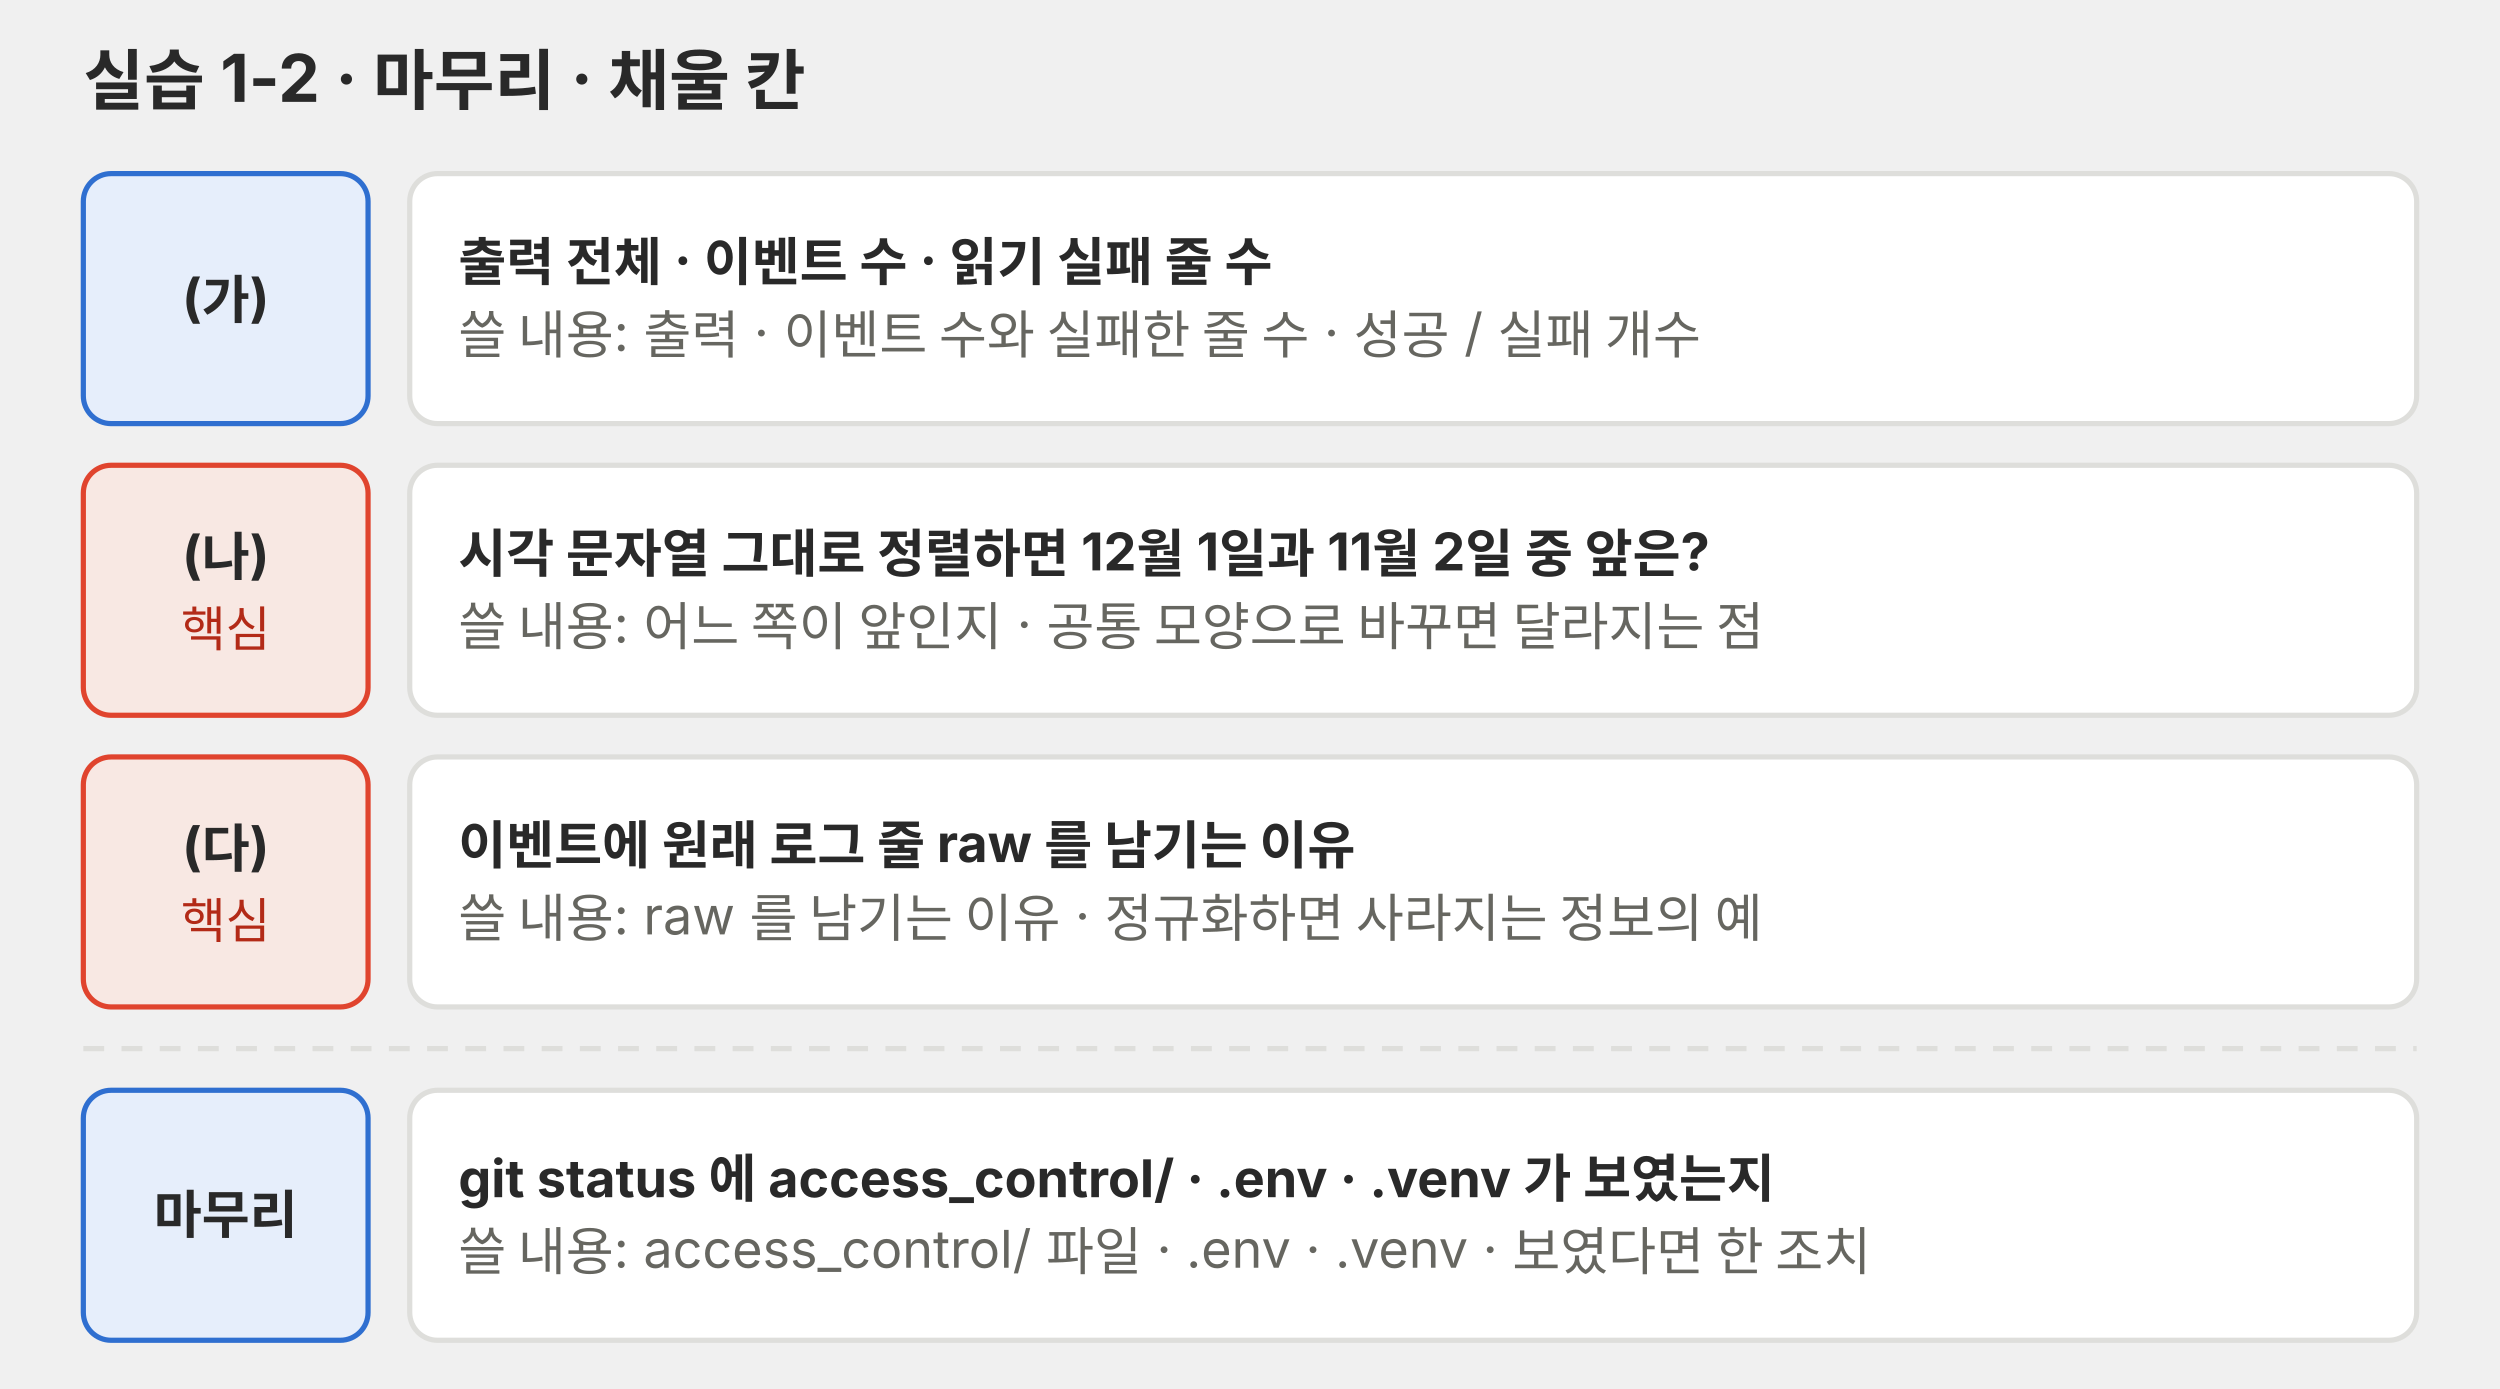
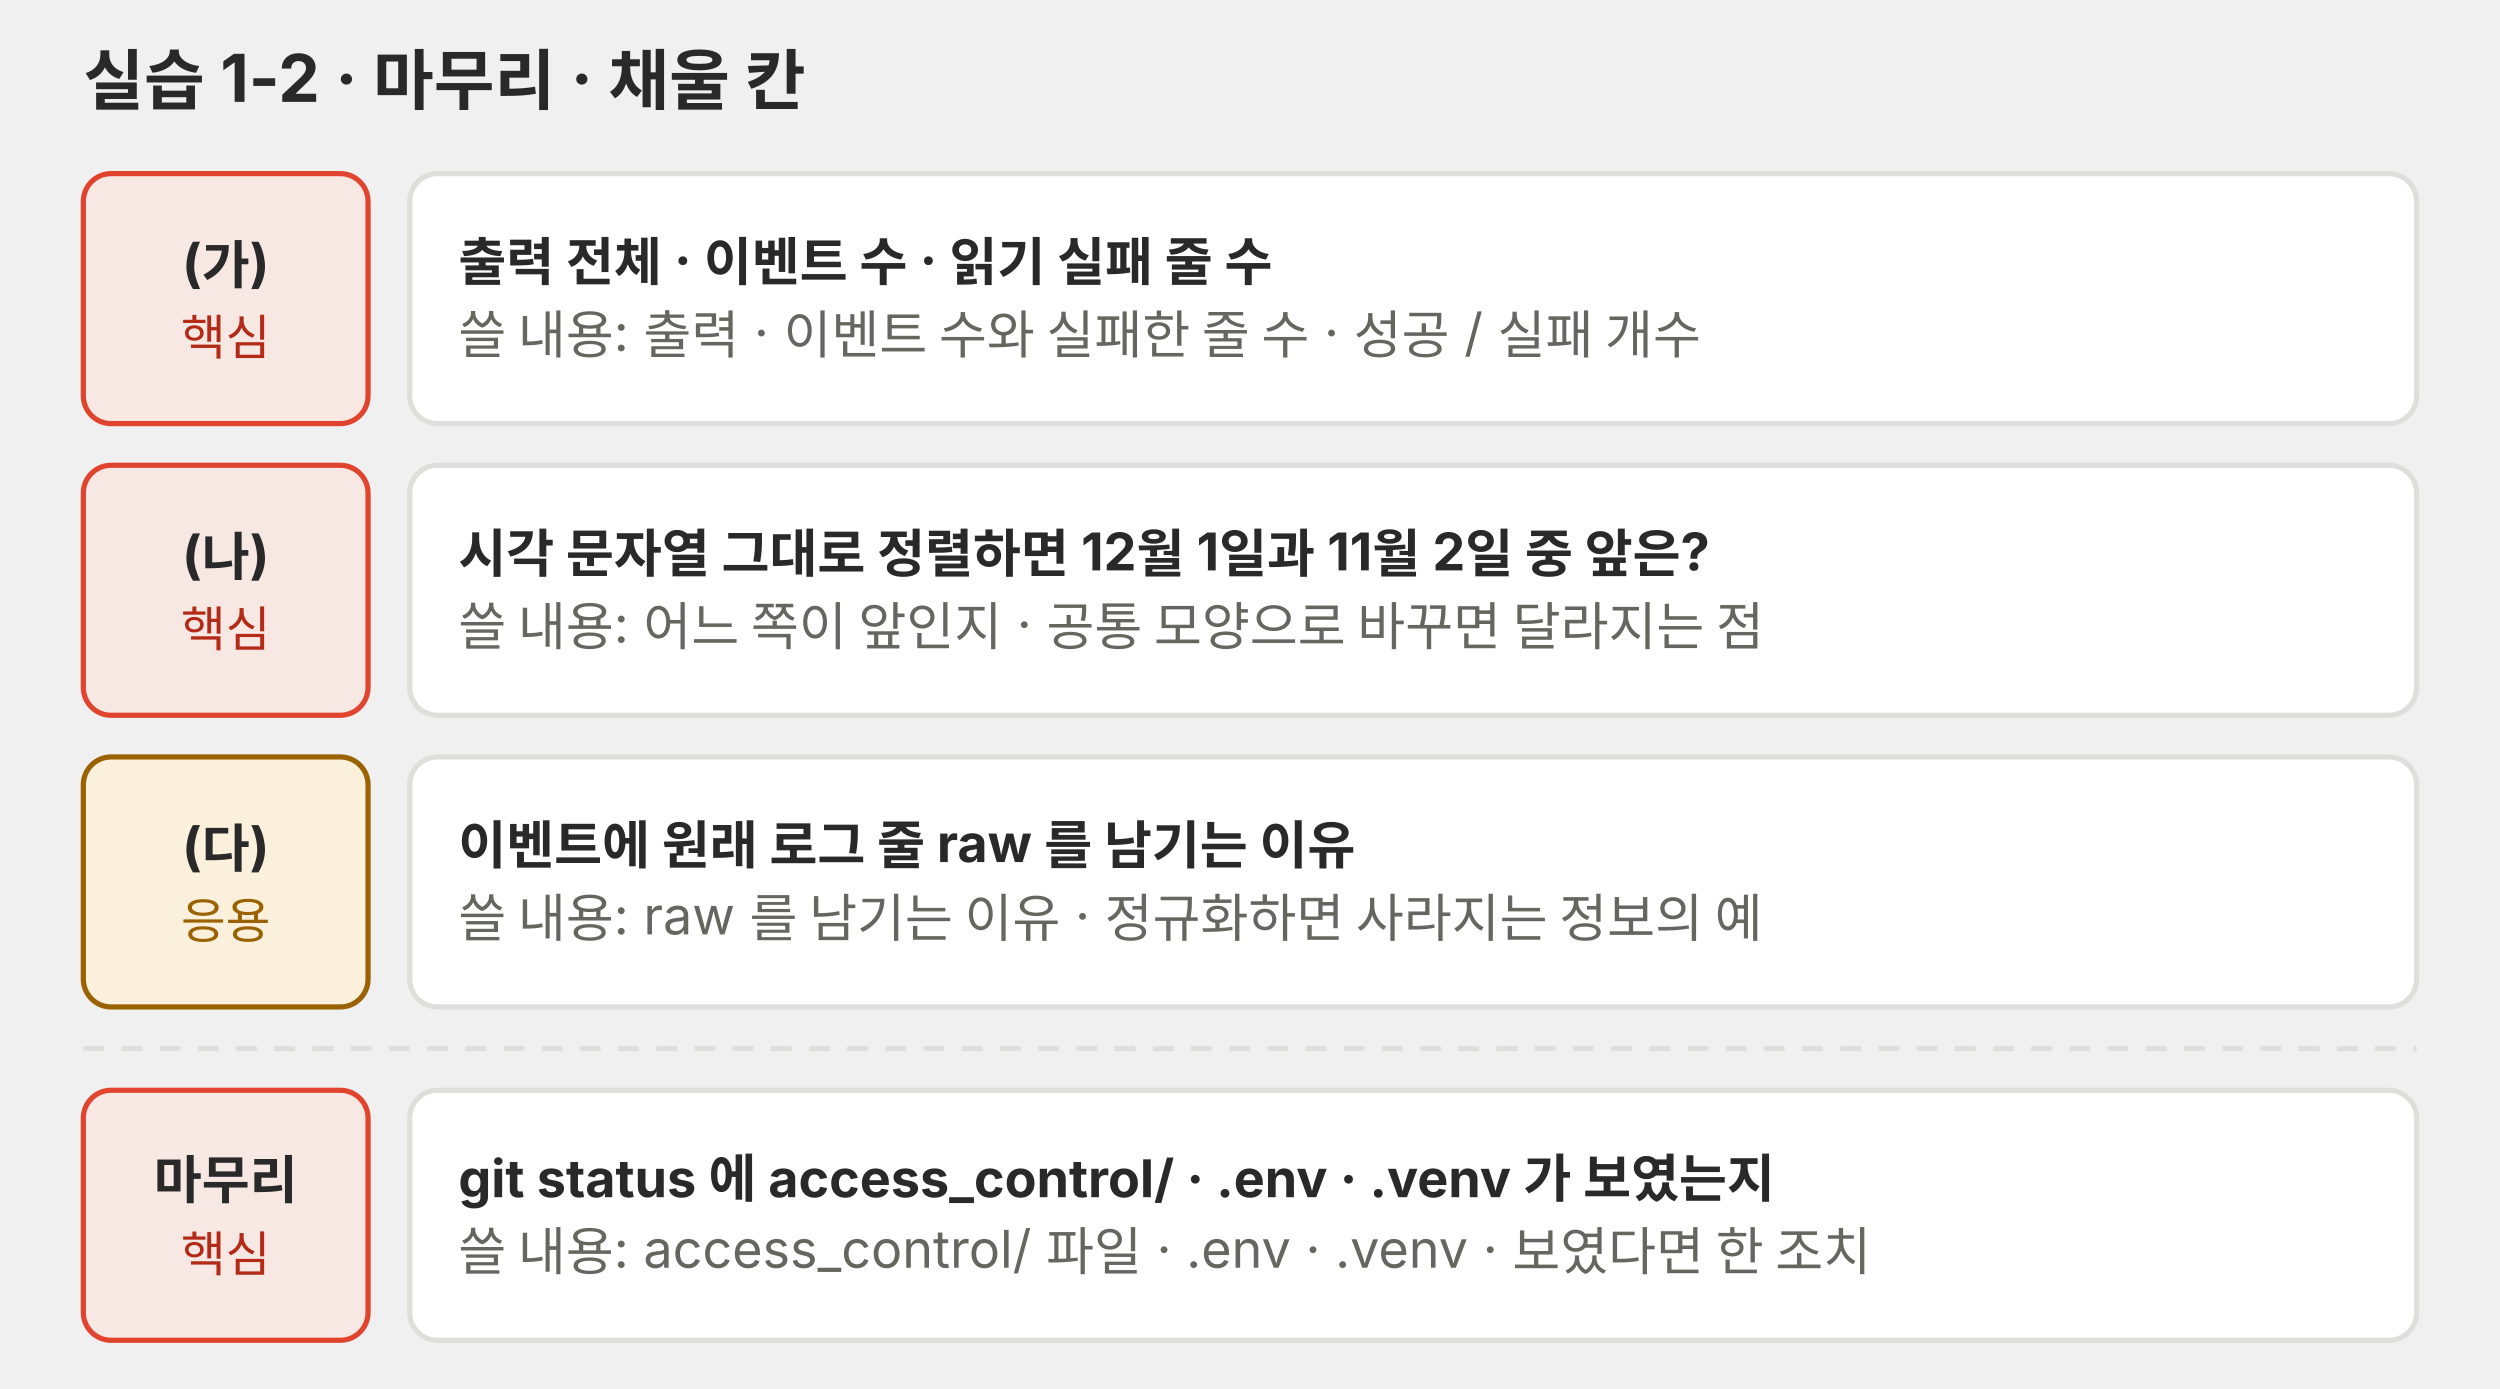
<svg xmlns="http://www.w3.org/2000/svg" viewBox="0 0 720 400" role="img">
  <g font-family="Pretendard, 'Noto Sans KR', -apple-system, 'Segoe UI', sans-serif">
    <text x="24" y="30" font-size="19" fill="#292929" font-weight="700">실습 1-2 · 마무리 · 채울 칸</text>
-     <rect x="24" y="50" width="82" height="72" rx="8" fill="#e6eefb" stroke="#2f6fd0" stroke-width="1.5" />
-     <text x="65" y="91.2" font-size="15" fill="#292929" text-anchor="middle" font-weight="700">(가)</text>
+     <rect x="24" y="50" width="82" height="72" rx="8" fill="#f8e8e3" stroke="#e0442e" stroke-width="1.5" />
+     <text x="65" y="81.2" font-size="15" fill="#292929" text-anchor="middle" font-weight="700">(가)</text>
+     <text x="65" y="102.2" font-size="14" fill="#b32a17" text-anchor="middle">핵심</text>
    <rect x="118" y="50" width="578" height="72" rx="8" fill="#ffffff" stroke="#dededb" stroke-width="1.5" />
    <text x="132" y="80.8" font-size="15" fill="#292929" font-weight="700">출력 전체 · 이벤트 수 · 읽기 실패 줄 수</text>
    <text x="132" y="101.8" font-size="15" fill="#666660">쓸 내용: 출력 · 이벤트 수와 실패한 줄 수 · 성공 / 실패 개수</text>
    <rect x="24" y="134" width="82" height="72" rx="8" fill="#f8e8e3" stroke="#e0442e" stroke-width="1.5" />
    <text x="65" y="165.2" font-size="15" fill="#292929" text-anchor="middle" font-weight="700">(나)</text>
    <text x="65" y="186.2" font-size="14" fill="#b32a17" text-anchor="middle">핵심</text>
    <rect x="118" y="134" width="578" height="72" rx="8" fill="#ffffff" stroke="#dededb" stroke-width="1.5" />
    <text x="132" y="164.8" font-size="15" fill="#292929" font-weight="700">시각 문자열 그대로 정렬하면 12월 1일과 11월 2일 중 앞은?</text>
    <text x="132" y="185.8" font-size="15" fill="#666660">쓸 내용: 어느 쪽이 앞인지 · 공통 모양으로 바꾸면 달라지는 점</text>
-     <rect x="24" y="218" width="82" height="72" rx="8" fill="#f8e8e3" stroke="#e0442e" stroke-width="1.5" />
+     <rect x="24" y="218" width="82" height="72" rx="8" fill="#fbf0dc" stroke="#9a6200" stroke-width="1.5" />
    <text x="65" y="249.2" font-size="15" fill="#292929" text-anchor="middle" font-weight="700">(다)</text>
-     <text x="65" y="270.2" font-size="14" fill="#b32a17" text-anchor="middle">핵심</text>
+     <text x="65" y="270.2" font-size="14" fill="#9a6200" text-anchor="middle">응용</text>
    <rect x="118" y="218" width="578" height="72" rx="8" fill="#ffffff" stroke="#dededb" stroke-width="1.5" />
    <text x="132" y="248.8" font-size="15" fill="#292929" font-weight="700">이벤트에 원래 로그 줄 raw 를 남기는 이유</text>
    <text x="132" y="269.8" font-size="15" fill="#666660">쓸 내용: raw 를 남기는 이유 · 정규화하면 사라지는 정보의 예</text>
-     <rect x="24" y="314" width="82" height="72" rx="8" fill="#e6eefb" stroke="#2f6fd0" stroke-width="1.5" />
-     <text x="65" y="355.2" font-size="15" fill="#292929" text-anchor="middle" font-weight="700">마무리</text>
+     <rect x="24" y="314" width="82" height="72" rx="8" fill="#f8e8e3" stroke="#e0442e" stroke-width="1.5" />
+     <text x="65" y="345.2" font-size="15" fill="#292929" text-anchor="middle" font-weight="700">마무리</text>
+     <text x="65" y="366.2" font-size="14" fill="#b32a17" text-anchor="middle">핵심</text>
    <rect x="118" y="314" width="578" height="72" rx="8" fill="#ffffff" stroke="#dededb" stroke-width="1.5" />
    <text x="132" y="344.8" font-size="15" fill="#292929" font-weight="700">git status 에 access_control/ · .env · .venv 가 보였는지</text>
    <text x="132" y="365.8" font-size="15" fill="#666660">쓸 내용: access_control/ 파일 · .env · .venv · 보였다면 한 조치</text>
    <line x1="24" y1="302" x2="696" y2="302" stroke="#dededb" stroke-width="1.5" stroke-dasharray="6 5" />
  </g>
</svg>
